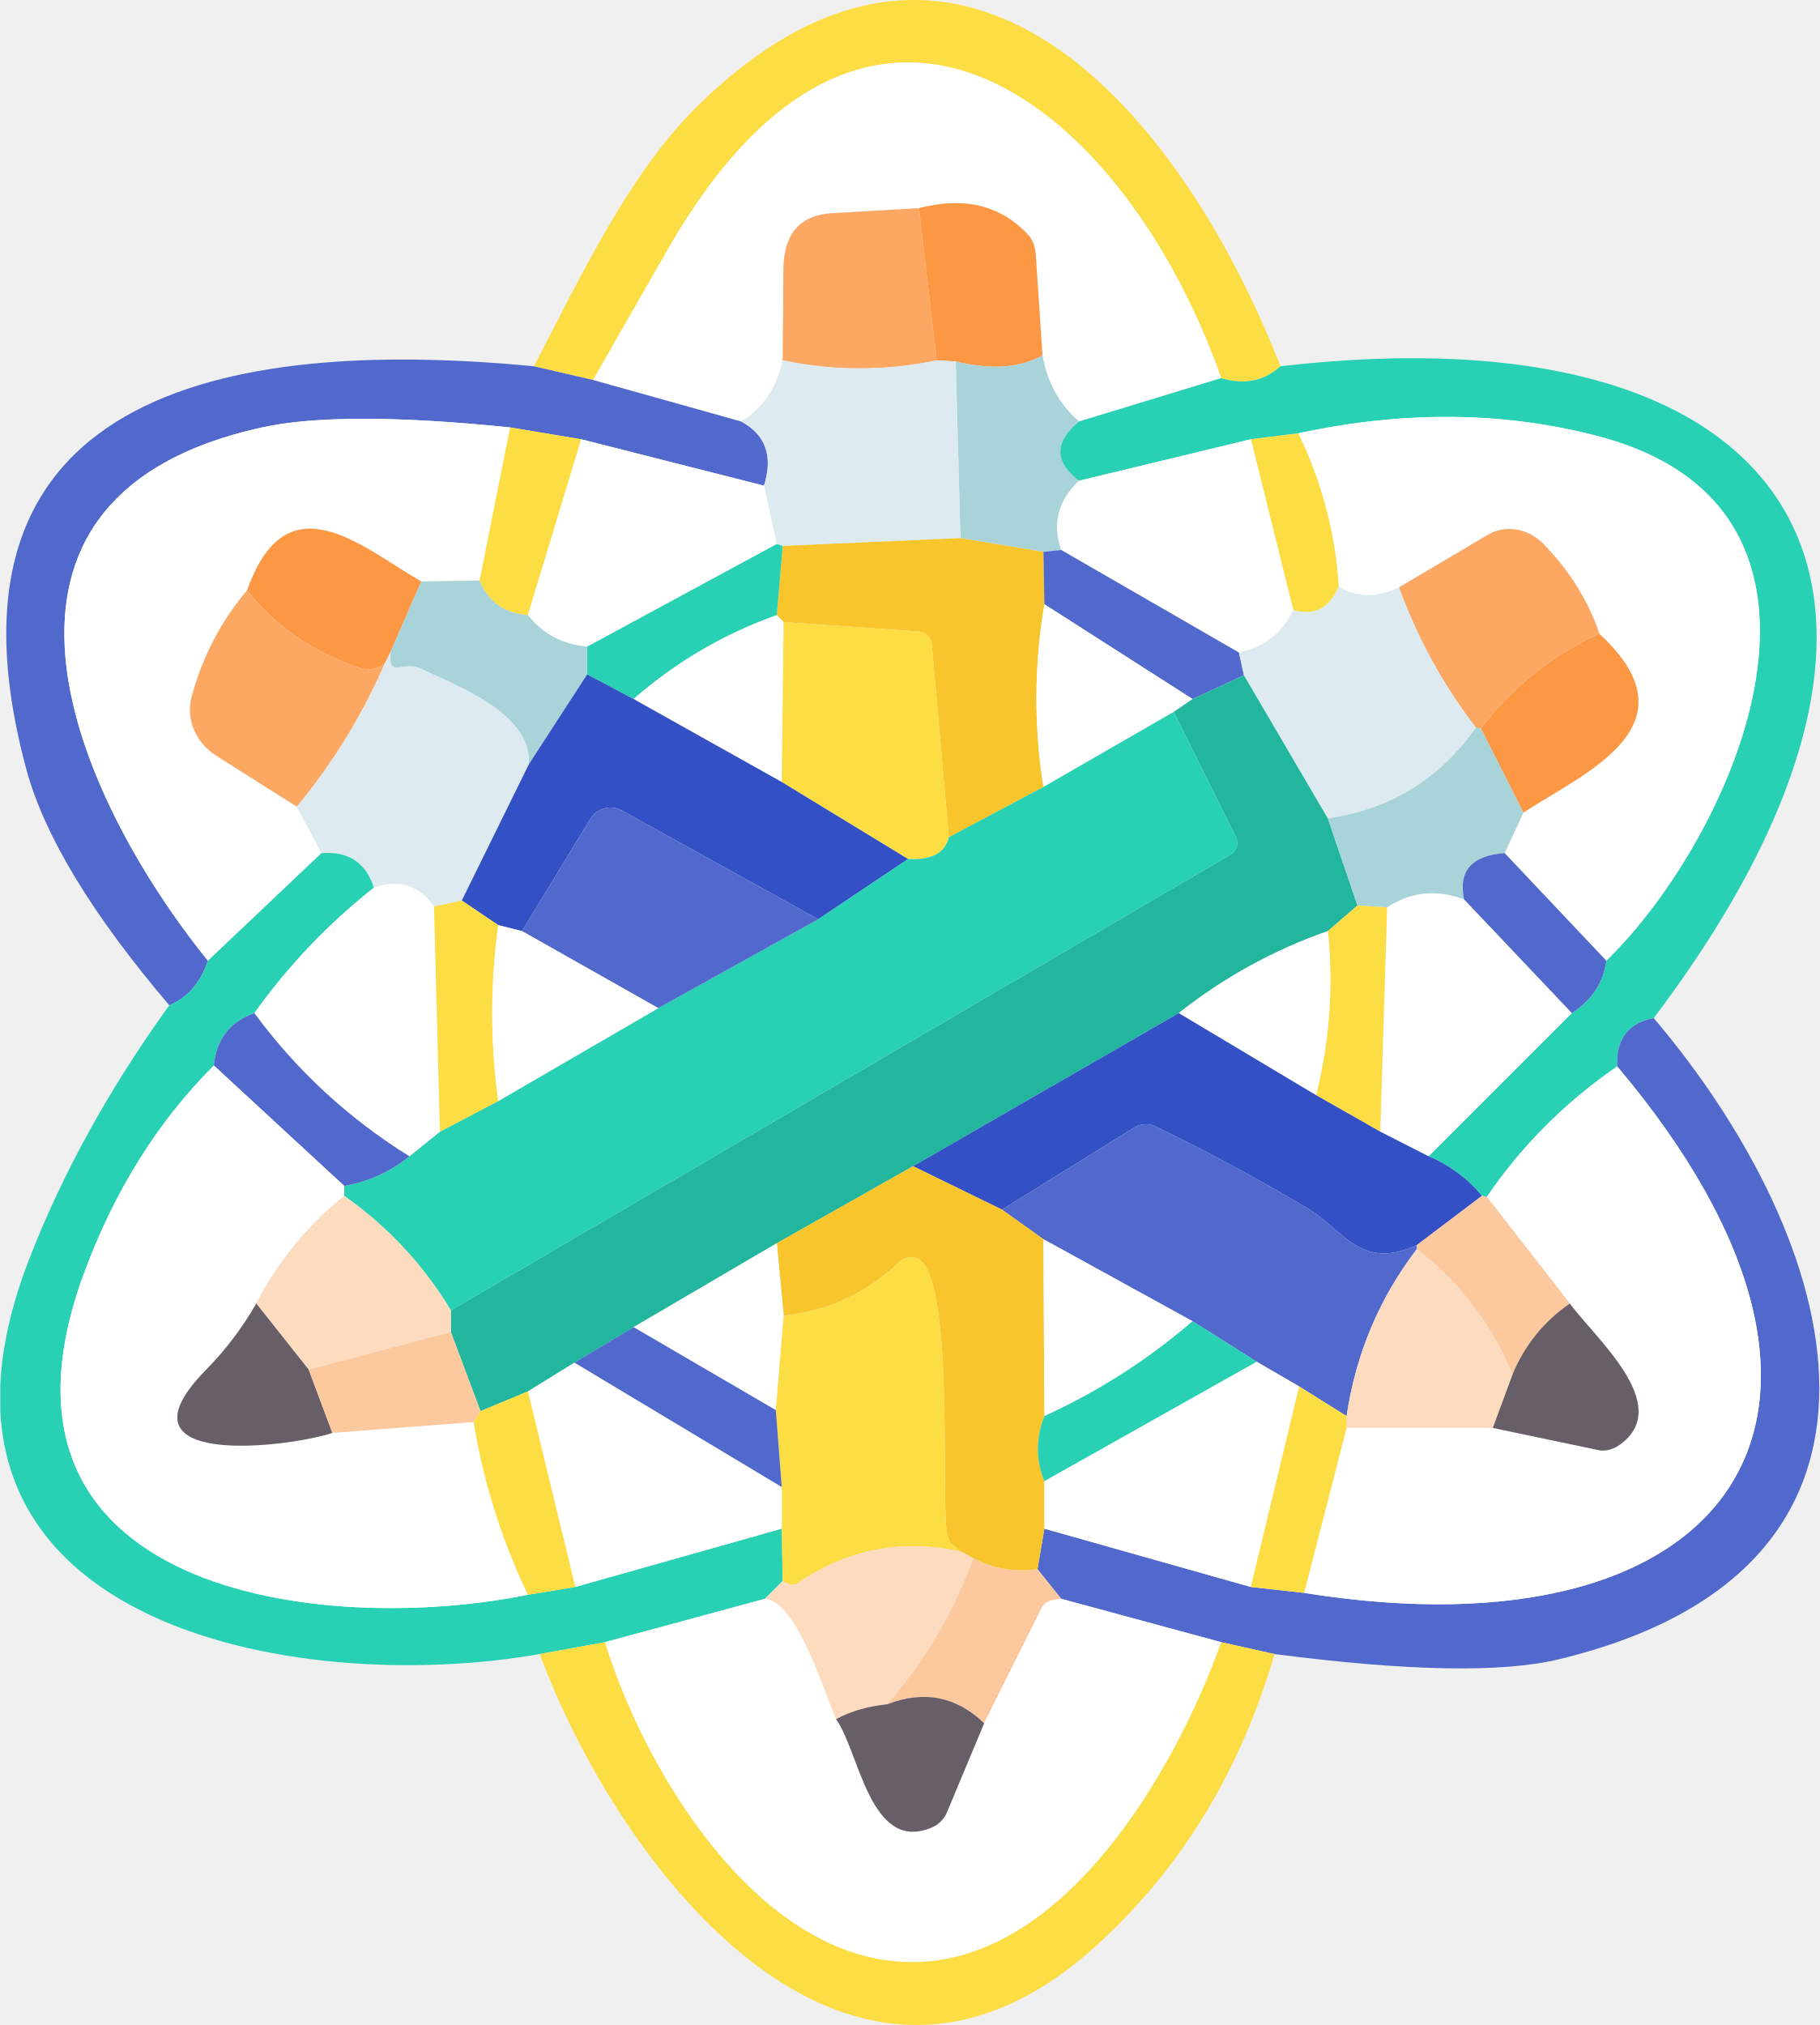
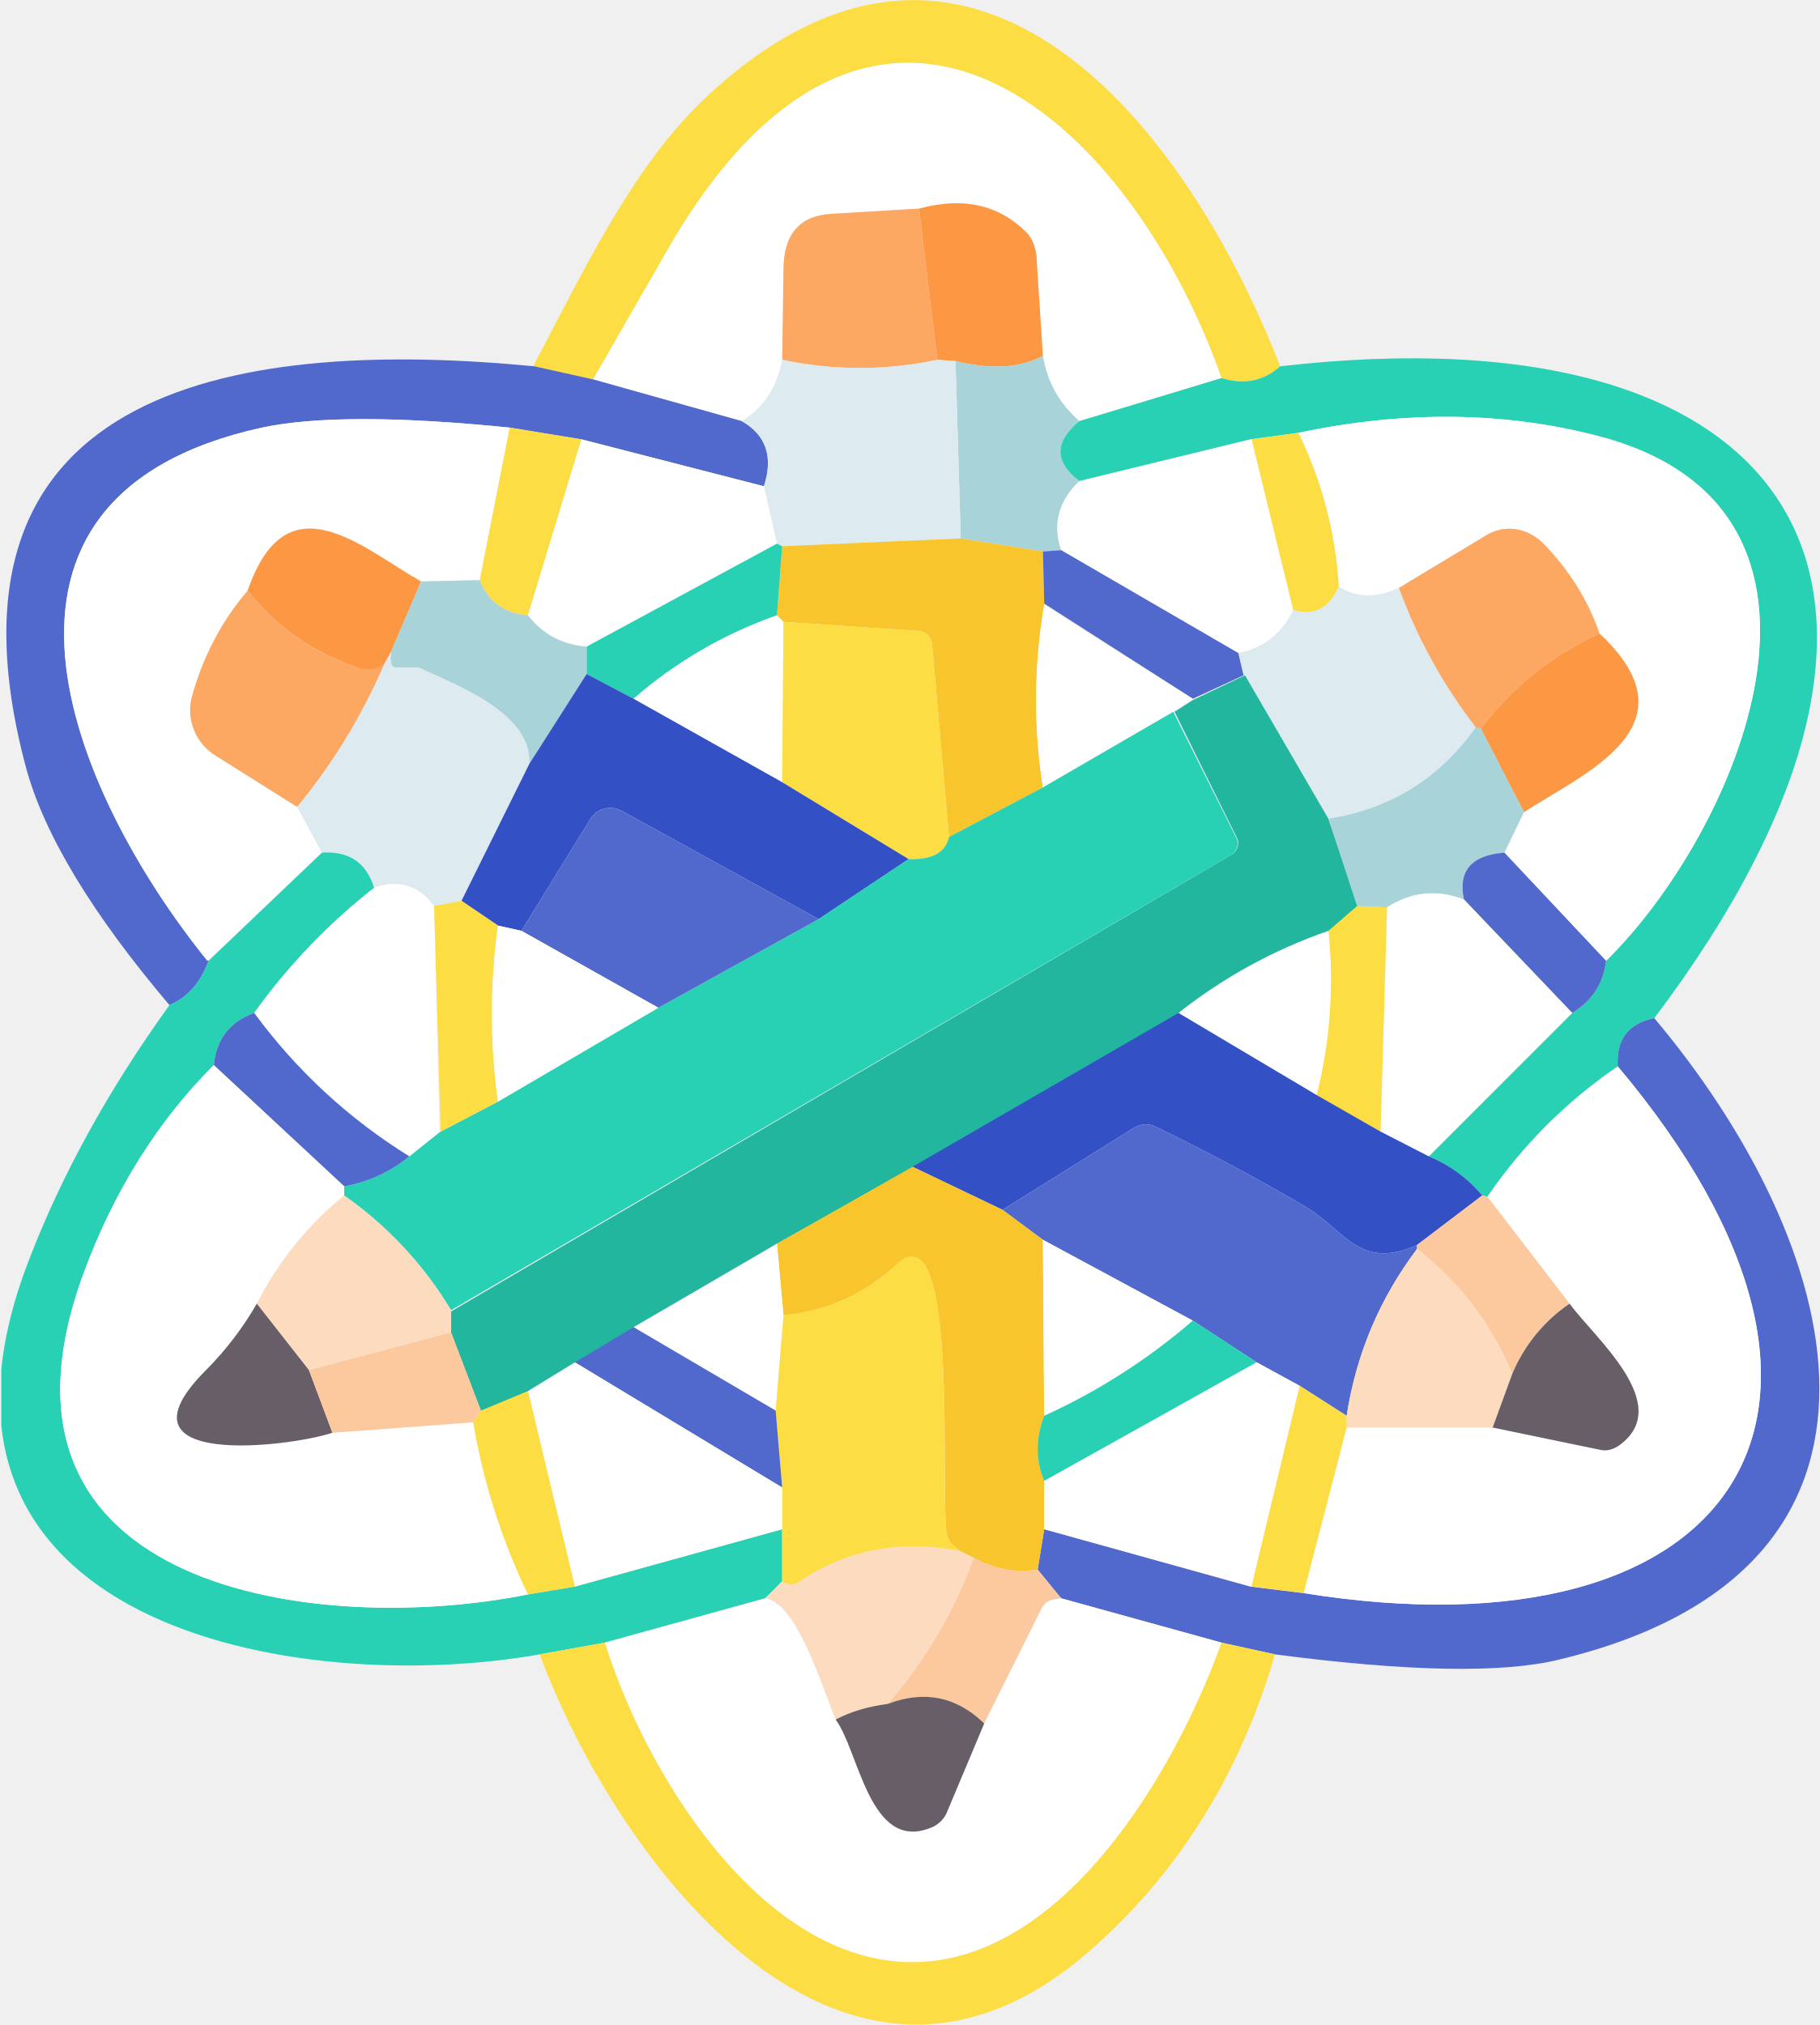
- <svg xmlns="http://www.w3.org/2000/svg" id="图层_1" viewBox="0 0 1395.59 1553.31">
+ <svg xmlns="http://www.w3.org/2000/svg" id="图层_1" viewBox="0 0 1395.6 1553.3">
  <defs>
-     <clipPath id="clip-path" transform="translate(-101.5 -22.44)">
-       <path id="SVGID" d="M101.73 22.33h1396.55v1555.33H101.73z" style="fill:none" />
+     <clipPath id="clip-path" transform="translate(-101 -22)">
+       <path id="SVGID" d="M102 22h1396v1556H102z" style="fill:none" />
    </clipPath>
    <style>.cls-2{clip-path:url(#clip-path)}.cls-3{fill:#fddd44}.cls-4{fill:#fff}.cls-5{fill:#fca863}.cls-6{fill:#fc9743}.cls-7{fill:#5169cc}.cls-8{fill:#a8d3d8}.cls-9{fill:#ddebf0}.cls-10{fill:#28d1b3}.cls-11{fill:#f8c52d}.cls-12{fill:#3351c5}.cls-14{fill:#fcdbbe}.cls-15{fill:#fcc99f}.cls-16{fill:#685e67}</style>
  </defs>
  <g class="cls-2">
-     <path d="M982.23 280.95q-18.9 17.1-45.46 9.09C864.41 83.68 669.5-81.44 513.14 189.86q-29.26 50.93-58.18 101.63l-45.46-10.54c36.73-70 73.28-149.09 127.82-201.82 200.91-194.54 368.72 7.1 444.91 201.82m0 0" class="cls-3" />
-     <path d="m936.77 290.04-109.09 33.28q-22.71-19.81-28-50.73l-5.08-76.18c-.36-6.77-2.37-12.5-5.65-16q-31.63-34.36-84-20.73l-66.55 3.82q-37.08 2.17-37.46 43.09l-.54 69.82q-6.55 31.27-31.82 46.91l-113.62-31.83q28.9-50.71 58.18-101.63C669.5-81.44 864.41 83.68 936.77 290.04m0 0" class="cls-4" />
+     <path d="M982 281q-19 17-45 9C864 84 670-81 513 190l-58 101-46-10c37-70 74-149 128-202 201-194 369 7 445 202m0 0" class="cls-3" />
+     <path d="m937 290-109 33q-23-19-28-50l-5-77q-1-10-6-16-32-34-84-20l-67 4q-37 2-37 43l-1 69q-6 32-31 47l-114-32 58-101C670-81 864 84 937 290m0 0" class="cls-4" />
  </g>
-   <path d="m704.96 159.68 13.63 116.73a285.6 285.6 0 0 1-118.18 0l.54-69.82q.36-40.92 37.46-43.09Zm0 0" class="cls-5" />
+   <path d="m705 160 14 116a286 286 0 0 1-119 0l1-69q0-41 37-43Zm0 0" class="cls-5" />
  <g class="cls-2">
-     <path d="M704.96 159.68q52.35-13.63 84 20.73c3.28 3.5 5.29 9.23 5.65 16l5.07 76.15q-25.44 14.57-66.54 4.72l-14.55-.9Zm0 0" class="cls-6" />
-     <path d="m409.5 280.95 45.46 10.54 113.63 31.83q28.17 15.24 17.46 49.24l-140.18-35.61-54.55-9.09q-129.63-13.26-190.36 0C-40.86 380.95 54.42 606.77 159.5 736.95q-8.55 25.47-29.64 34.18Q40.6 666.23 20.04 589.49c-80.35-299.08 173.1-329.26 389.46-308.54m0 0" class="cls-7" />
+     <path d="M705 160q52-14 84 20 5 7 6 16l5 77q-26 14-67 4l-14-1Zm0 0" class="cls-6" />
+     <path d="m410 281 45 10 114 32q28 16 17 50l-140-36-55-9q-129-13-190 0c-242 53-147 279-41 409q-9 25-30 34Q41 666 20 589c-80-299 173-329 390-308m0 0" class="cls-7" />
  </g>
-   <path d="M799.68 272.56q5.27 30.92 28 50.73-28.54 23.44 0 45.45-24 22.91-13.64 53.09l-13.63 1.45-63.64-10.54-3.63-135.46q41.1 9.83 66.54-4.72m0 0" class="cls-8" />
+   <path d="M800 273q5 30 28 50-29 24 0 46-24 23-14 53l-14 1-63-10-4-136q41 10 67-4m0 0" class="cls-8" />
  <g class="cls-2">
-     <path d="M600.41 276.41a285.25 285.25 0 0 0 118.18 0l14.55.9 3.63 135.46-136.36 6-4.55-1.46-9.81-44.75q10.71-34-17.46-49.27 25.29-15.63 31.82-46.91Zm0 0" class="cls-9" />
-     <path d="M1268.58 780.94q-29.64 5.83-28 37.1a380.7 380.7 0 0 0-100 100l-3.82-.73a105.1 105.1 0 0 0-40.91-30.36l109.82-109.82q22.9-14.54 26.55-40.18c100-97.82 207.44-344.73-4.37-401.81q-109.08-29.26-232-2.73l-36.35 4.54-131.82 31.82q-28.54-22 0-45.45l109.09-33.28q26.54 8 45.46-9.09c397.81-46.18 535.45 170.36 286.35 500Zm0 0" class="cls-10" />
-     <path d="m391.32 327.86-23.45 117.46-44.73.72c-45.82-26.36-103.09-79.64-133.63 6.91q-30 35.1-42.55 81.81c-4.45 16.76 3.2 34.93 18.91 44.91l61.82 39.1 18.9 35.63-87.09 82.55c-105.09-130.18-200.37-356 41.45-409.09q60.74-13.26 190.36 0Zm840.91 409.09-78-82.55 14.37-31.09c46.18-30.36 134.72-66.36 58.36-137.09q-12.9-38.18-43.09-69.08c-11.65-11.95-29.23-14.81-42.55-6.91l-68.18 40.33q-25.85 12.39-46.19-.72a311.8 311.8 0 0 0-31.08-117.45q122.91-26.55 232 2.73c211.81 57.08 104.36 304 4.37 401.81Zm0 0" class="cls-4" />
+     <path d="M600 276a285 285 0 0 0 119 0l14 1 4 136-137 6-4-2-10-44q11-34-17-50 25-15 31-47m0 0" class="cls-9" />
+     <path d="M1269 781q-30 6-28 37a381 381 0 0 0-100 100l-4-1a105 105 0 0 0-41-30l110-110q23-14 26-40c100-98 208-345-4-402q-109-29-232-3l-37 5-131 32q-29-22 0-46l109-33q26 8 45-9c398-46 536 170 287 500m0 0" class="cls-10" />
+     <path d="m391 328-23 117-45 1c-46-26-103-80-133 7q-30 35-43 82c-4 17 3 35 19 45l62 39 19 35-88 83C54 607-41 381 201 328q61-13 190 0m841 409-78-83 15-31c46-30 134-66 58-137q-13-38-43-69a35 35 0 0 0-43-7l-68 41q-26 12-46-1a312 312 0 0 0-31-118q123-26 232 3c212 57 104 304 4 402m0 0" class="cls-4" />
  </g>
-   <path d="m391.32 327.86 54.55 9.09-40.91 134.91q-27.09-2-37.09-26.54Zm604.55 4.55a311.8 311.8 0 0 1 31.08 117.45q-10.54 25.09-34.91 18.18L959.5 336.95Zm0 0" class="cls-3" />
-   <path d="m445.87 336.95 140.18 35.61 9.81 44.72-145.45 78.76q-28.17-2.54-45.45-24.18Zm513.63 0 32.54 131.09q-12.74 26.52-41.63 32.52l-136.37-78.7q-10.37-30.17 13.64-53.09Zm0 0" class="cls-4" />
-   <path d="m323.14 446.04-23.45 53.81-4.55 9.1c-5.95 4.72-12.85 5.71-20.72 2.91q-52-18-84.91-58.91c30.54-86.55 87.81-33.27 133.63-6.91m0 0" class="cls-6" />
-   <path d="M1226.95 486.22a234.2 234.2 0 0 0-90.91 72.73l-3.82-.73a398.5 398.5 0 0 1-59.08-107.66l68.17-40.35c13.32-7.9 30.9-5 42.55 6.91q30.2 30.92 43.09 69.08Zm0 0" class="cls-5" />
-   <path d="m736.77 412.77 63.64 10.54.73 40.19a431.5 431.5 0 0 0-.73 140.18l-72.55 38.54-13.08-148.18a10.66 10.66 0 0 0-9.82-9.64l-103.82-7.27-5.28-5.27 4.55-53.09Zm0 0" class="cls-11" />
-   <path d="m595.86 417.31 4.55 1.46-4.55 53.09a337.2 337.2 0 0 0-109.82 64.36l-35.63-18.91v-21.27Zm0 0" class="cls-10" />
-   <path d="m800.41 423.31 13.63-1.45 136.37 78.7 3.82 17.45-39.46 18.18-113.63-72.69Zm0 0" class="cls-7" />
-   <path d="m323.14 446.04 44.73-.72q10 24.54 37.09 26.54 17.25 21.66 45.45 24.18v21.27l-44.72 68.91c2.36-39.09-54.73-60-84.55-74-3.09-1.38-8.58-1.45-15.09-.18q-8.37 1.63-6.36-12.19Zm0 0" class="cls-8" />
-   <path d="M189.5 452.95q32.91 40.91 84.91 58.91c7.87 2.8 14.77 1.81 20.72-2.91a456 456 0 0 1-67.45 109.82l-61.82-39.1c-15.71-10-23.36-28.15-18.91-44.91q12.55-46.69 42.55-81.81m0 0" class="cls-5" />
-   <path d="M1026.95 449.86q20.37 13.09 46.19.72a398.5 398.5 0 0 0 59.08 107.64q-41.81 59.1-113.63 69.64l-64.36-109.82-3.82-17.48q28.9-6 41.63-32.55 24.36 6.93 34.91-18.18Zm0 0" class="cls-9" />
-   <path d="m801.14 463.5 113.63 72.72-14.36 9.82-100 57.64a431.5 431.5 0 0 1 .73-140.18m-205.28 8.36 5.28 5.27-1.45 122.73-113.65-63.64a337.2 337.2 0 0 1 109.82-64.36m0 0" class="cls-4" />
-   <path d="m601.14 477.13 103.82 7.27a10.66 10.66 0 0 1 9.82 9.64l13.08 148.18q-4.36 18.2-31.27 16.73l-96.9-59.09Zm0 0" class="cls-3" />
-   <path d="M1226.95 486.22c76.36 70.73-12.18 106.73-58.36 137.09l-32.55-64.36a234.2 234.2 0 0 1 90.91-72.73m0 0" class="cls-6" />
-   <path d="M299.69 499.85q-2 13.83 6.36 12.19c6.51-1.27 12-1.2 15.09.18 29.82 14 86.91 34.91 84.55 74l-51.46 104.55-21.27 4.54q-17.8-24.75-46.18-14.36-9.09-28.92-40.19-26.55l-18.9-35.63a456 456 0 0 0 67.45-109.82Zm0 0" class="cls-9" />
-   <path d="m450.41 517.31 35.63 18.91 113.65 63.64 96.9 59.09-68.91 46.18-150.72-83.46a18.1 18.1 0 0 0-24.19 6.55l-52.36 86-18.18-4.54-28-18.91 51.46-104.55Zm0 0" class="cls-12" />
-   <path d="m1055.73 540.48 64.36 109.82 22.72 66.7-22.72 19.64a392 392 0 0 0-114.36 62.91L801.91 917l-104.55 59.11-109.82 64.36-45.44 27.28-35.64 22-36.37 15.09-22.72-60.55v-16.72l597.81-349.45a10.31 10.31 0 0 0 4.55-13.28l-47.82-96.36 14.36-9.82Zm0 0" style="fill:#22b69f" transform="translate(-101.5 -22.44)" />
-   <path d="m900.41 546.04 47.82 96.36a10.29 10.29 0 0 1-4.55 13.28l-597.81 349.45a290.1 290.1 0 0 0-81.82-87.82v-7.64a107.6 107.6 0 0 0 50-22.72l23.45-18.91 44.73-23.48 122.72-71.27 122.73-68.18 68.91-46.18q26.92 1.47 31.27-16.73l72.55-38.54Zm0 0" class="cls-10" />
-   <path d="m1132.22 558.22 3.82.73 32.55 64.36-14.37 31.09q-38 2.73-31.09 35.64-31.44-12-59.09 6l-22.73-1.48-22.72-66.72q71.81-10.53 113.63-69.64Zm0 0" class="cls-8" />
+   <path d="m391 328 55 9-41 135q-27-2-37-27Zm605 4a312 312 0 0 1 31 118q-11 25-35 18l-32-131Zm0 0" class="cls-3" />
+   <path d="m446 337 140 36 10 44-146 79q-28-3-45-24Zm514 0 32 131q-13 27-42 33l-136-79q-10-30 14-53Zm0 0" class="cls-4" />
+   <path d="m323 446-23 54-5 9q-9 8-21 3-52-18-84-59c30-87 87-33 133-7m0 0" class="cls-6" />
+   <path d="M1227 486a234 234 0 0 0-91 73l-4-1a399 399 0 0 1-59-107l68-41c14-8 31-5 43 7q30 31 43 69m0 0" class="cls-5" />
+   <path d="m737 413 63 10 1 41a432 432 0 0 0-1 140l-72 38-13-148a11 11 0 0 0-10-10l-104-7-5-5 4-53Zm0 0" class="cls-11" />
+   <path d="m596 417 4 2-4 53a337 337 0 0 0-110 64l-36-19v-21Zm0 0" class="cls-10" />
+   <path d="m800 423 14-1 136 79 4 17-39 18-114-73Zm0 0" class="cls-7" />
+   <path d="m323 446 45-1q10 25 37 27 17 22 45 24v21l-44 69c2-39-55-60-85-74h-15q-8 2-6-12Zm0 0" class="cls-8" />
+   <path d="M190 453q32 41 84 59 12 4 21-3a456 456 0 0 1-67 110l-62-39a41 41 0 0 1-19-45q13-47 43-82m0 0" class="cls-5" />
+   <path d="M1027 450q20 13 46 1a399 399 0 0 0 59 107q-42 59-113 70l-65-110-4-17q29-6 42-33 24 7 35-18m0 0" class="cls-9" />
+   <path d="m801 464 114 72-15 10-100 58a432 432 0 0 1 1-140m-205 8 5 5-1 123-114-64a337 337 0 0 1 110-64m0 0" class="cls-4" />
+   <path d="m601 477 104 7a11 11 0 0 1 10 10l13 148q-4 18-31 17l-97-59Zm0 0" class="cls-3" />
+   <path d="M1227 486c76 71-12 107-58 137l-33-64a234 234 0 0 1 91-73m0 0" class="cls-6" />
+   <path d="M300 500q-2 14 6 12h15c30 14 87 35 85 74l-52 105-21 4q-18-24-46-14-9-29-40-27l-19-35a456 456 0 0 0 67-110Zm0 0" class="cls-9" />
+   <path d="m450 517 36 19 114 64 97 59-69 46-151-83a18 18 0 0 0-24 6l-53 86-18-4-28-19 52-105Zm0 0" class="cls-12" />
+   <path d="m1056 540 64 110 23 67-23 20a392 392 0 0 0-114 63L802 917l-105 59-109 64-46 28-36 22-36 15-23-61v-16l598-350a10 10 0 0 0 5-13l-48-97 14-9Zm0 0" style="fill:#22b69f" transform="translate(-101 -22)" />
+   <path d="m900 546 48 96a10 10 0 0 1-4 14l-598 349a290 290 0 0 0-82-88v-7a108 108 0 0 0 50-23l24-19 44-23 123-72 123-68 69-46q27 1 31-17l72-38Zm0 0" class="cls-10" />
+   <path d="m1132 558 4 1 33 64-15 31q-38 3-31 36-31-12-59 6l-23-1-22-67q71-11 113-70m0 0" class="cls-8" />
  <g class="cls-2">
-     <path d="m627.68 705.13-122.73 68.18-104.54-59.09 52.36-86a18.1 18.1 0 0 1 24.19-6.55Zm0 0" class="cls-7" />
-     <path d="M246.59 654.4q31.11-2.34 40.19 26.55a469.4 469.4 0 0 0-91.64 96.18q-28.17 9.81-31.09 40.18-64.71 64.74-99.64 159.46c-90.54 245.63 182.55 278.54 340.55 246.53l36.36-6 158.37-44.74.72 40.18-13.64 13.64-122.72 33.27-50 9.09c-187.09 33.09-499.81-22-392-302q38.19-99.08 107.82-195.63 21.09-8.73 29.64-34.18Zm0 0" class="cls-10" />
+     <path d="m628 705-123 68-105-59 53-86a18 18 0 0 1 24-6Zm0 0" class="cls-7" />
+     <path d="M247 654q31-2 40 27a469 469 0 0 0-92 96q-28 10-31 40-65 65-100 160c-90 245 183 278 341 246l36-6 159-44v40l-13 13-123 34-50 9c-187 33-500-22-392-302q38-99 108-196 21-9 30-34Zm0 0" class="cls-10" />
  </g>
-   <path d="m1154.22 654.4 78 82.55q-3.63 25.64-26.55 40.18l-82.55-87.09q-6.9-32.9 31.09-35.64Zm0 0" class="cls-7" />
-   <path d="m332.96 695.31 4.54 172.73-23.46 18.91a424.8 424.8 0 0 1-118.9-109.82 469 469 0 0 1 91.64-96.18q28.35-10.36 46.18 14.36m0 0" class="cls-4" />
-   <path d="m354.23 690.77 28 18.91a493 493 0 0 0 0 134.9l-44.73 23.46-4.55-172.73Zm0 0" class="cls-3" />
-   <path d="m1123.13 690.04 82.55 87.09-109.82 109.82-37.09-18.91 5.27-172q27.63-18 59.09-6m0 0" class="cls-4" />
-   <path d="m1064.04 696.04-5.27 172-49.27-28a360 360 0 0 0 9.09-125.82l22.72-19.66Zm0 0" class="cls-3" />
-   <path d="m382.23 709.68 18.18 4.54 104.54 59.09-122.72 71.25a493 493 0 0 1 0-134.9Zm636.36 4.54a360 360 0 0 1-9.09 125.82l-105.27-62.91a392 392 0 0 1 114.36-62.91m0 0" class="cls-4" />
-   <path d="M195.14 777.13a424.8 424.8 0 0 0 118.91 109.82 107.6 107.6 0 0 1-50 22.72l-100-92.36q2.93-30.36 31.09-40.18m0 0" class="cls-7" />
+   <path d="m1154 654 78 83q-3 26-26 40l-83-87q-7-33 31-36m0 0" class="cls-7" />
+   <path d="m333 695 4 173-23 19a425 425 0 0 1-119-110 469 469 0 0 1 92-96q28-10 46 14m0 0" class="cls-4" />
+   <path d="m354 691 28 19a493 493 0 0 0 0 135l-44 23-5-173Zm0 0" class="cls-3" />
+   <path d="m1123 690 83 87-110 110-37-19 5-172q28-18 59-6m0 0" class="cls-4" />
+   <path d="m1064 696-5 172-50-28a360 360 0 0 0 10-126l22-19Zm0 0" class="cls-3" />
+   <path d="m382 710 18 4 105 59-123 72a493 493 0 0 1 0-135m637 4a360 360 0 0 1-9 126l-106-63a392 392 0 0 1 115-63m0 0" class="cls-4" />
+   <path d="M195 777a425 425 0 0 0 119 110 108 108 0 0 1-50 23l-100-93q3-30 31-40m0 0" class="cls-7" />
  <g class="cls-2">
-     <path d="m904.23 777.13 105.27 62.91 49.27 28 37.09 18.91a105.1 105.1 0 0 1 40.91 30.36l-50 37.82c-43.46 19.81-55.81-11.82-84.54-28.73q-56.58-33.58-115.83-62.36a16.7 16.7 0 0 0-16 .72l-101.81 63.1-68.18-33.3Zm0 0" class="cls-12" />
-     <path d="M1268.58 780.94c144.73 170.73 218.19 421.64-72.72 491.82q-65.27 15.83-218.18-4l-40.91-9.09-122.73-33.27-18.18-22.73 5.28-31.09 158.36 44.73 40.91 4.54c328.9 52.73 463.63-139.09 240.18-403.81q-1.63-31.26 28-37.1Zm0 0" class="cls-7" />
-     <path d="m164.05 817.31 100 92.36v7.64a257.6 257.6 0 0 0-67.45 82.55 248 248 0 0 1-38.37 50.7c-75.81 76.91 64 59.64 96.73 48.55l108.36-8.37a490.2 490.2 0 0 0 41.64 132.54c-158 32-431.09-.9-340.55-246.53q34.91-94.73 99.64-159.46Zm1076.54.73c223.45 264.72 88.72 456.54-240.18 403.81l32.54-126.54h112.18l81.46 17.09c5.22 1 11.32-.69 16.72-4.73 40.55-30.36-20.54-82-39.08-107.81l-63.64-81.82a380.7 380.7 0 0 1 100-100m0 0" class="cls-4" />
+     <path d="m904 777 106 63 49 28 37 19a105 105 0 0 1 41 30l-50 38c-44 20-56-12-85-29q-56-33-116-62a17 17 0 0 0-16 1l-101 63-69-33Zm0 0" class="cls-12" />
+     <path d="M1269 781c144 171 218 422-73 492q-65 16-218-4l-41-9-123-34-18-22 5-31 158 44 41 5c329 53 464-139 241-404q-2-31 28-37m0 0" class="cls-7" />
+     <path d="m164 817 100 93v7a258 258 0 0 0-67 83 248 248 0 0 1-39 51c-76 76 64 59 97 48l108-8a490 490 0 0 0 42 132c-158 32-431-1-341-246q35-95 100-160m1077 1c223 265 88 457-241 404l33-127h112l82 17q8 2 16-4c41-31-20-82-39-108l-63-82a381 381 0 0 1 100-100m0 0" class="cls-4" />
  </g>
-   <path d="M1086.77 955.13v3.09q-43.1 56.37-53.82 128l-36.36-22.73-32.55-18.93-49.27-31.09-114.36-62.91-31.82-22.7 101.82-63.1a16.7 16.7 0 0 1 16-.72q59.19 28.74 115.83 62.36c28.73 16.91 41.08 48.54 84.54 28.73Zm0 0" class="cls-7" />
-   <path d="m700.41 894.56 68.18 33.28 31.82 22.72.73 135.64q-10 25.47 0 50v36.36l-5.28 31.09q-25.27 4-49.27-8.36l-9.82-5.28-4.73-4a16 16 0 0 1-5.81-10.54c-4.36-33.27 5.63-194.54-22-210-4.46-2.38-10.35-1.27-14.55 2.72q-37.27 35.65-88.54 40.92l-5.28-55.46Zm0 0" class="cls-11" />
-   <path d="M264.05 917.31a290.1 290.1 0 0 1 81.82 87.82v16.72l-109.09 28.71-40.18-50.7a257.6 257.6 0 0 1 67.45-82.55m0 0" class="cls-14" />
-   <path d="m1136.77 917.31 3.82.73 63.64 81.82a121.67 121.67 0 0 0-44 54.54 230.55 230.55 0 0 0-73.45-96.18v-3.09Zm0 0" class="cls-15" />
-   <path d="m800.41 950.56 114.36 62.91a475.3 475.3 0 0 1-113.63 72.73Zm-204.55 3.09 5.28 55.46-6 72.54-109.1-63.64Zm0 0" class="cls-4" />
-   <path d="M1086.77 958.22a230.55 230.55 0 0 1 73.45 96.18l-15.09 40.91h-112.18v-9.09q10.72-71.62 53.82-128m0 0" class="cls-14" />
-   <path d="M736.77 1190.03q-68.53-14.52-124.72 24.36a7.7 7.7 0 0 1-7.64.37l-4-2-.72-40.18v-31.82l-4.55-59.09 6-72.54q51.27-5.27 88.54-40.92c4.2-4 10.09-5.1 14.55-2.72 27.63 15.46 17.64 176.73 22 210a16 16 0 0 0 5.81 10.54Zm0 0" class="cls-3" />
-   <path d="m196.6 999.86 40.18 50.7 18.18 48.55c-32.73 11.09-172.54 28.36-96.73-48.55a248 248 0 0 0 38.37-50.72Zm1007.63 0c18.54 25.81 79.63 77.45 39.08 107.81-5.4 4-11.5 5.76-16.72 4.73l-81.46-17.09 15.09-40.91a121.67 121.67 0 0 1 44-54.54Zm0 0" class="cls-16" />
-   <path d="m914.77 1013.49 49.27 31.09-162.9 91.64q-10-24.56 0-50a475.3 475.3 0 0 0 113.63-72.73m0 0" class="cls-10" />
-   <path d="m486.04 1018.03 109.1 63.64 4.55 59.09-159.09-95.45Zm0 0" class="cls-7" />
-   <path d="m345.87 1021.85 22.72 60.55-5.27 8.36-108.36 8.37-18.18-48.57Zm0 0" class="cls-15" />
-   <path d="m440.6 1045.31 159.09 95.45v31.8l-158.37 44.73-36.36-150Zm523.44-.73 32.55 18.91-37.09 153.82-158.36-44.75v-36.36Zm0 0" class="cls-4" />
-   <path d="m996.59 1063.49 36.36 22.73v9.09l-32.54 126.54-40.91-4.54Zm-591.63 3.82 36.36 150-36.36 6a490.2 490.2 0 0 1-41.64-132.54l5.27-8.36Zm0 0" class="cls-3" />
-   <path d="m736.77 1190.03 9.82 5.28a352.6 352.6 0 0 1-66 112q-22.71 2.37-39.27 11.45c-9.27-20.9-29.82-90.18-54.55-92.36l13.64-13.64 4 2a7.69 7.69 0 0 0 7.64-.37q56.18-38.88 124.72-24.36m0 0" class="cls-14" />
-   <path d="M746.59 1195.31q24 12.38 49.27 8.36l18.18 22.73-6.18.91a11.83 11.83 0 0 0-9.09 6.72l-43.82 87.82q-32.18-30.9-74.36-14.54a352.6 352.6 0 0 0 66-112m0 0" class="cls-15" />
+   <path d="M1087 955v3q-43 57-54 128l-36-23-33-18-49-32-115-62-31-23 101-63a17 17 0 0 1 16-1q60 29 116 62c29 17 41 49 85 29m0 0" class="cls-7" />
+   <path d="m700 895 69 33 31 23 1 135q-10 26 0 50v37l-5 31q-25 4-49-9l-10-5-5-4a16 16 0 0 1-6-11c-4-33 6-194-22-210q-7-3-14 3-38 36-89 41l-5-55Zm0 0" class="cls-11" />
+   <path d="M264 917a290 290 0 0 1 82 88v17l-109 29-40-51a258 258 0 0 1 67-83m0 0" class="cls-14" />
+   <path d="m1137 917 4 1 63 82a122 122 0 0 0-44 54 231 231 0 0 0-73-96v-3Zm0 0" class="cls-15" />
+   <path d="m800 951 115 62a475 475 0 0 1-114 73Zm-204 3 5 55-6 73-109-64Zm0 0" class="cls-4" />
+   <path d="M1087 958a231 231 0 0 1 73 96l-15 41h-112v-9q11-71 54-128m0 0" class="cls-14" />
+   <path d="M737 1190q-69-14-125 24a8 8 0 0 1-8 1l-4-2v-72l-5-59 6-73q51-5 89-41 7-6 14-3c28 16 18 177 22 210a16 16 0 0 0 6 11Zm0 0" class="cls-3" />
+   <path d="m197 1000 40 51 18 48c-33 11-173 28-97-48a248 248 0 0 0 39-51m1007 0c19 26 80 77 39 108q-8 6-16 4l-82-17 15-41a122 122 0 0 1 44-54m0 0" class="cls-16" />
+   <path d="m915 1013 49 32-163 91q-10-24 0-50a475 475 0 0 0 114-73m0 0" class="cls-10" />
+   <path d="m486 1018 109 64 5 59-159-96Zm0 0" class="cls-7" />
+   <path d="m346 1022 23 60-6 9-108 8-18-48Zm0 0" class="cls-15" />
+   <path d="m441 1045 159 96v32l-159 44-36-150Zm523 0 33 18-37 154-159-44v-37Zm0 0" class="cls-4" />
+   <path d="m997 1063 36 23v9l-33 127-40-5Zm-592 4 36 150-36 6a490 490 0 0 1-42-132l6-9Zm0 0" class="cls-3" />
+   <path d="m737 1190 10 5a353 353 0 0 1-66 112q-23 3-40 12c-9-21-29-90-54-93l13-13 4 2a8 8 0 0 0 8-1q56-38 125-24m0 0" class="cls-14" />
+   <path d="M747 1195q24 13 49 9l18 22-6 1a12 12 0 0 0-9 7l-44 88q-32-31-74-15a353 353 0 0 0 66-112m0 0" class="cls-15" />
  <g class="cls-2">
-     <path d="M586.77 1226.4c24.73 2.18 45.28 71.46 54.55 92.36 17.82 24.36 25.82 102.18 72.54 83.45a21.7 21.7 0 0 0 12.37-11.65l28.72-68.73 43.82-87.82a11.83 11.83 0 0 1 9.09-6.72l6.18-.91 122.73 33.27c-34.91 98.36-122.36 250.54-243.27 245.27-114-4.91-199.45-147.45-229.45-245.27Zm0 0" class="cls-4" />
-     <path d="M464.05 1259.67c30 97.82 115.45 240.36 229.45 245.27 120.91 5.27 208.36-146.91 243.27-245.27l40.91 9.09q-39.09 134.37-135.64 222.73c-192.36 176-369.26-63.64-428-222.73Zm0 0" class="cls-3" />
+     <path d="M587 1226c24 3 45 72 54 93 18 24 26 102 73 83a22 22 0 0 0 12-11l29-69 44-88a12 12 0 0 1 9-7l6-1 123 34c-35 98-123 250-244 245-113-5-199-148-229-245Zm0 0" class="cls-4" />
+     <path d="M464 1260c30 97 116 240 230 245 120 5 208-147 243-245l41 9q-39 134-136 222c-192 176-369-63-428-222Zm0 0" class="cls-3" />
  </g>
-   <path d="M680.59 1307.31q42.2-16.38 74.36 14.54l-28.72 68.71a21.76 21.76 0 0 1-12.37 11.63c-46.72 18.73-54.72-59.09-72.54-83.45q16.54-9.09 39.27-11.45Zm0 0" class="cls-16" />
+   <path d="M681 1307q42-16 74 15l-29 69a22 22 0 0 1-12 11c-47 19-55-59-73-83q17-9 40-12m0 0" class="cls-16" />
</svg>
